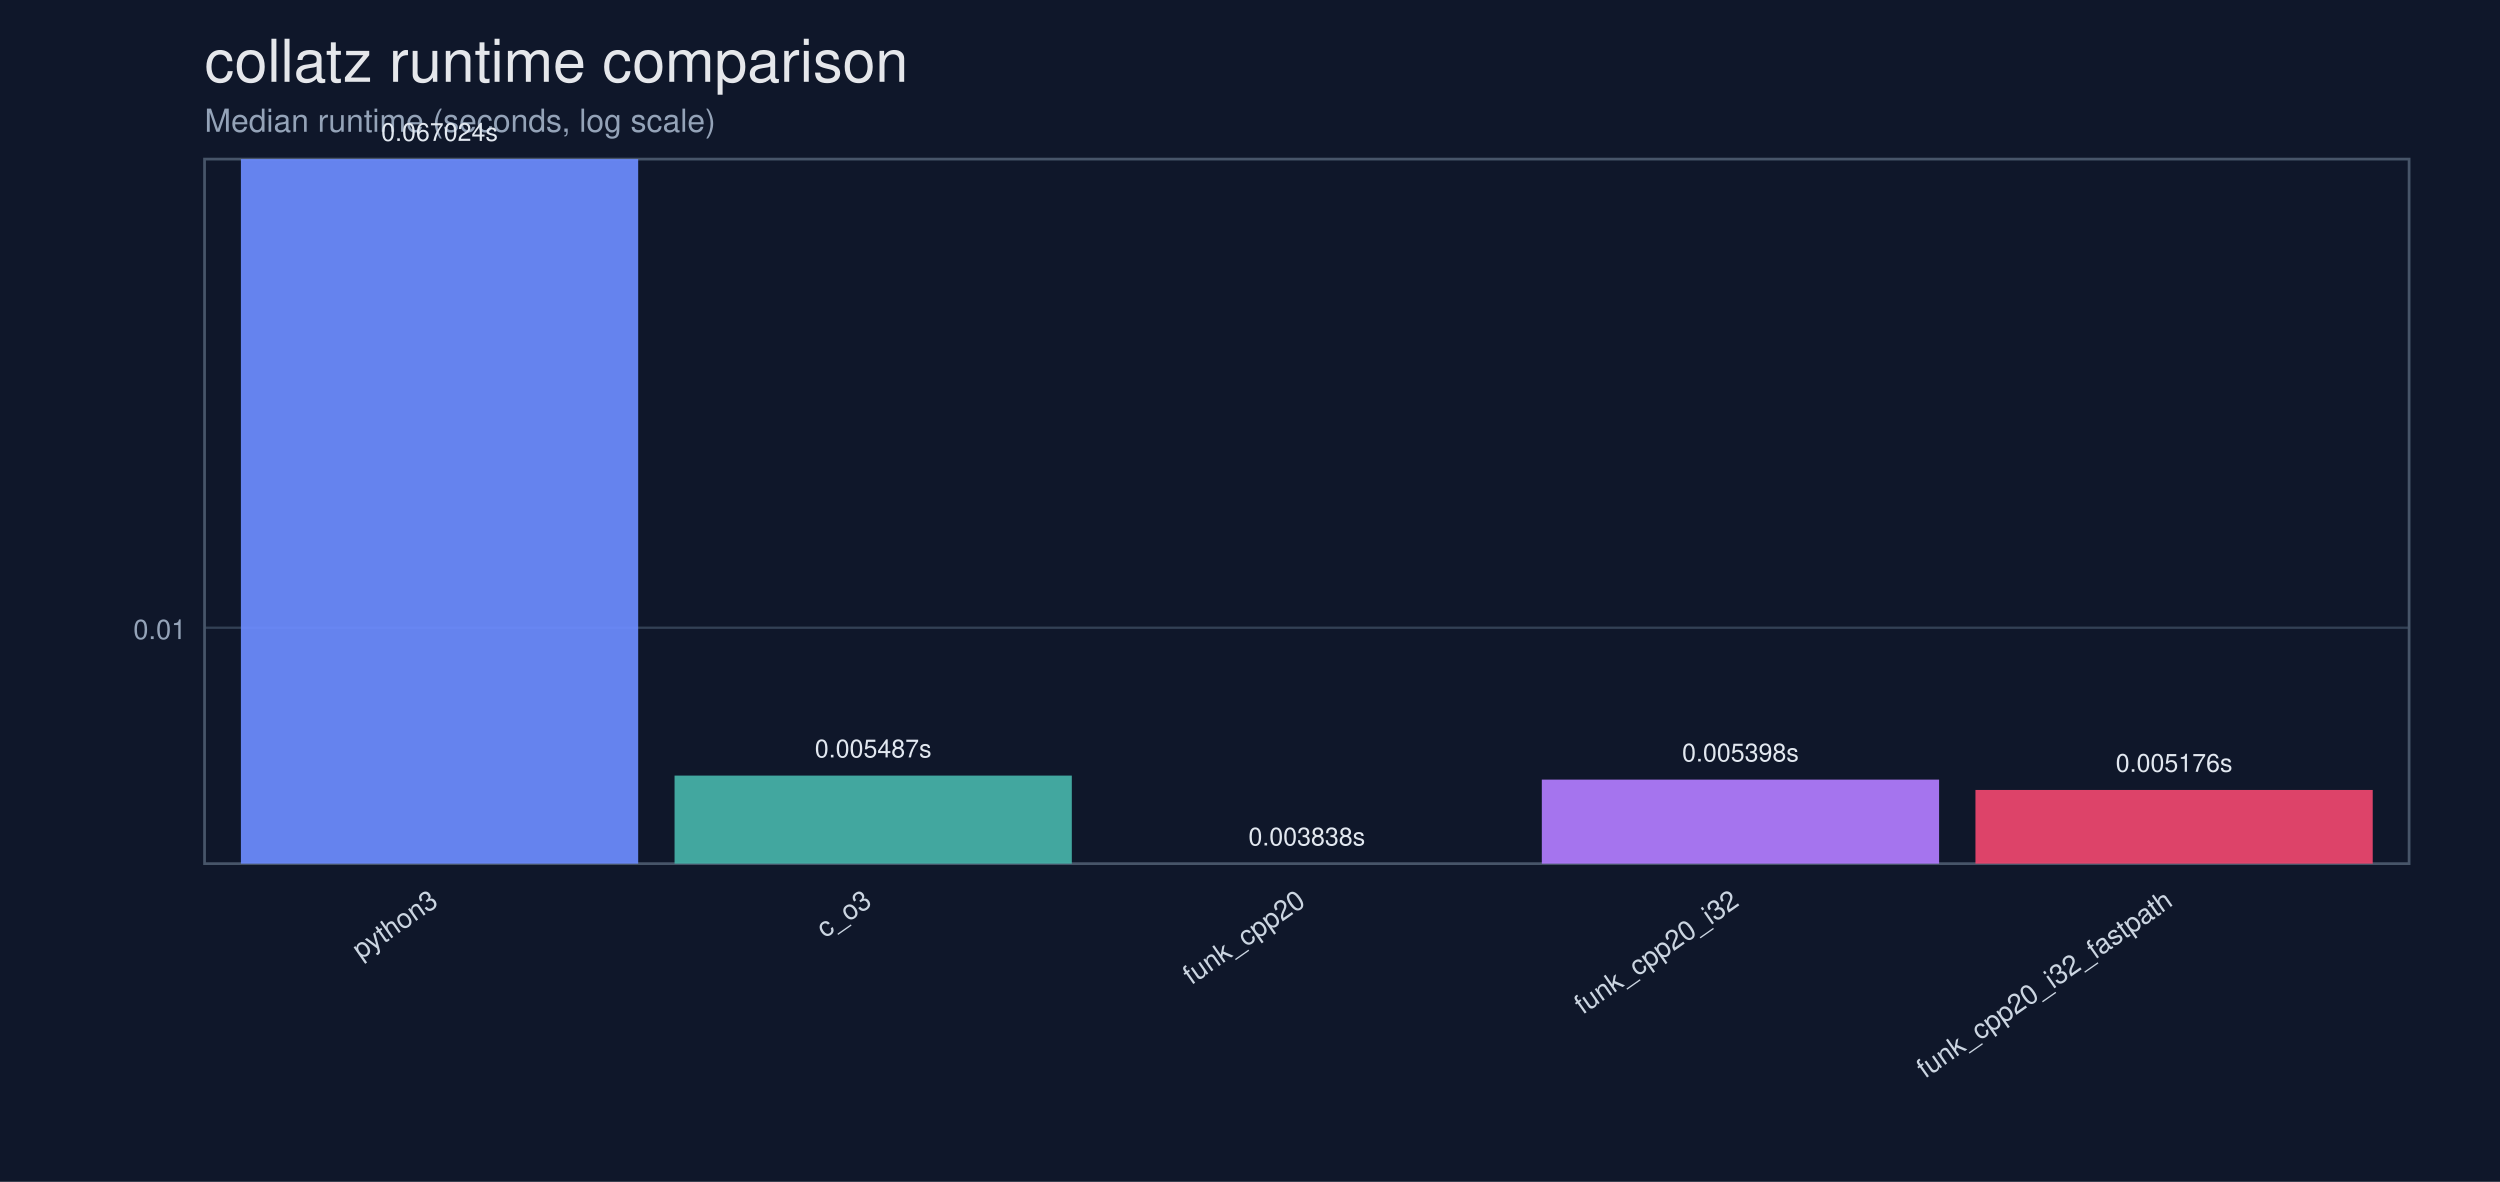
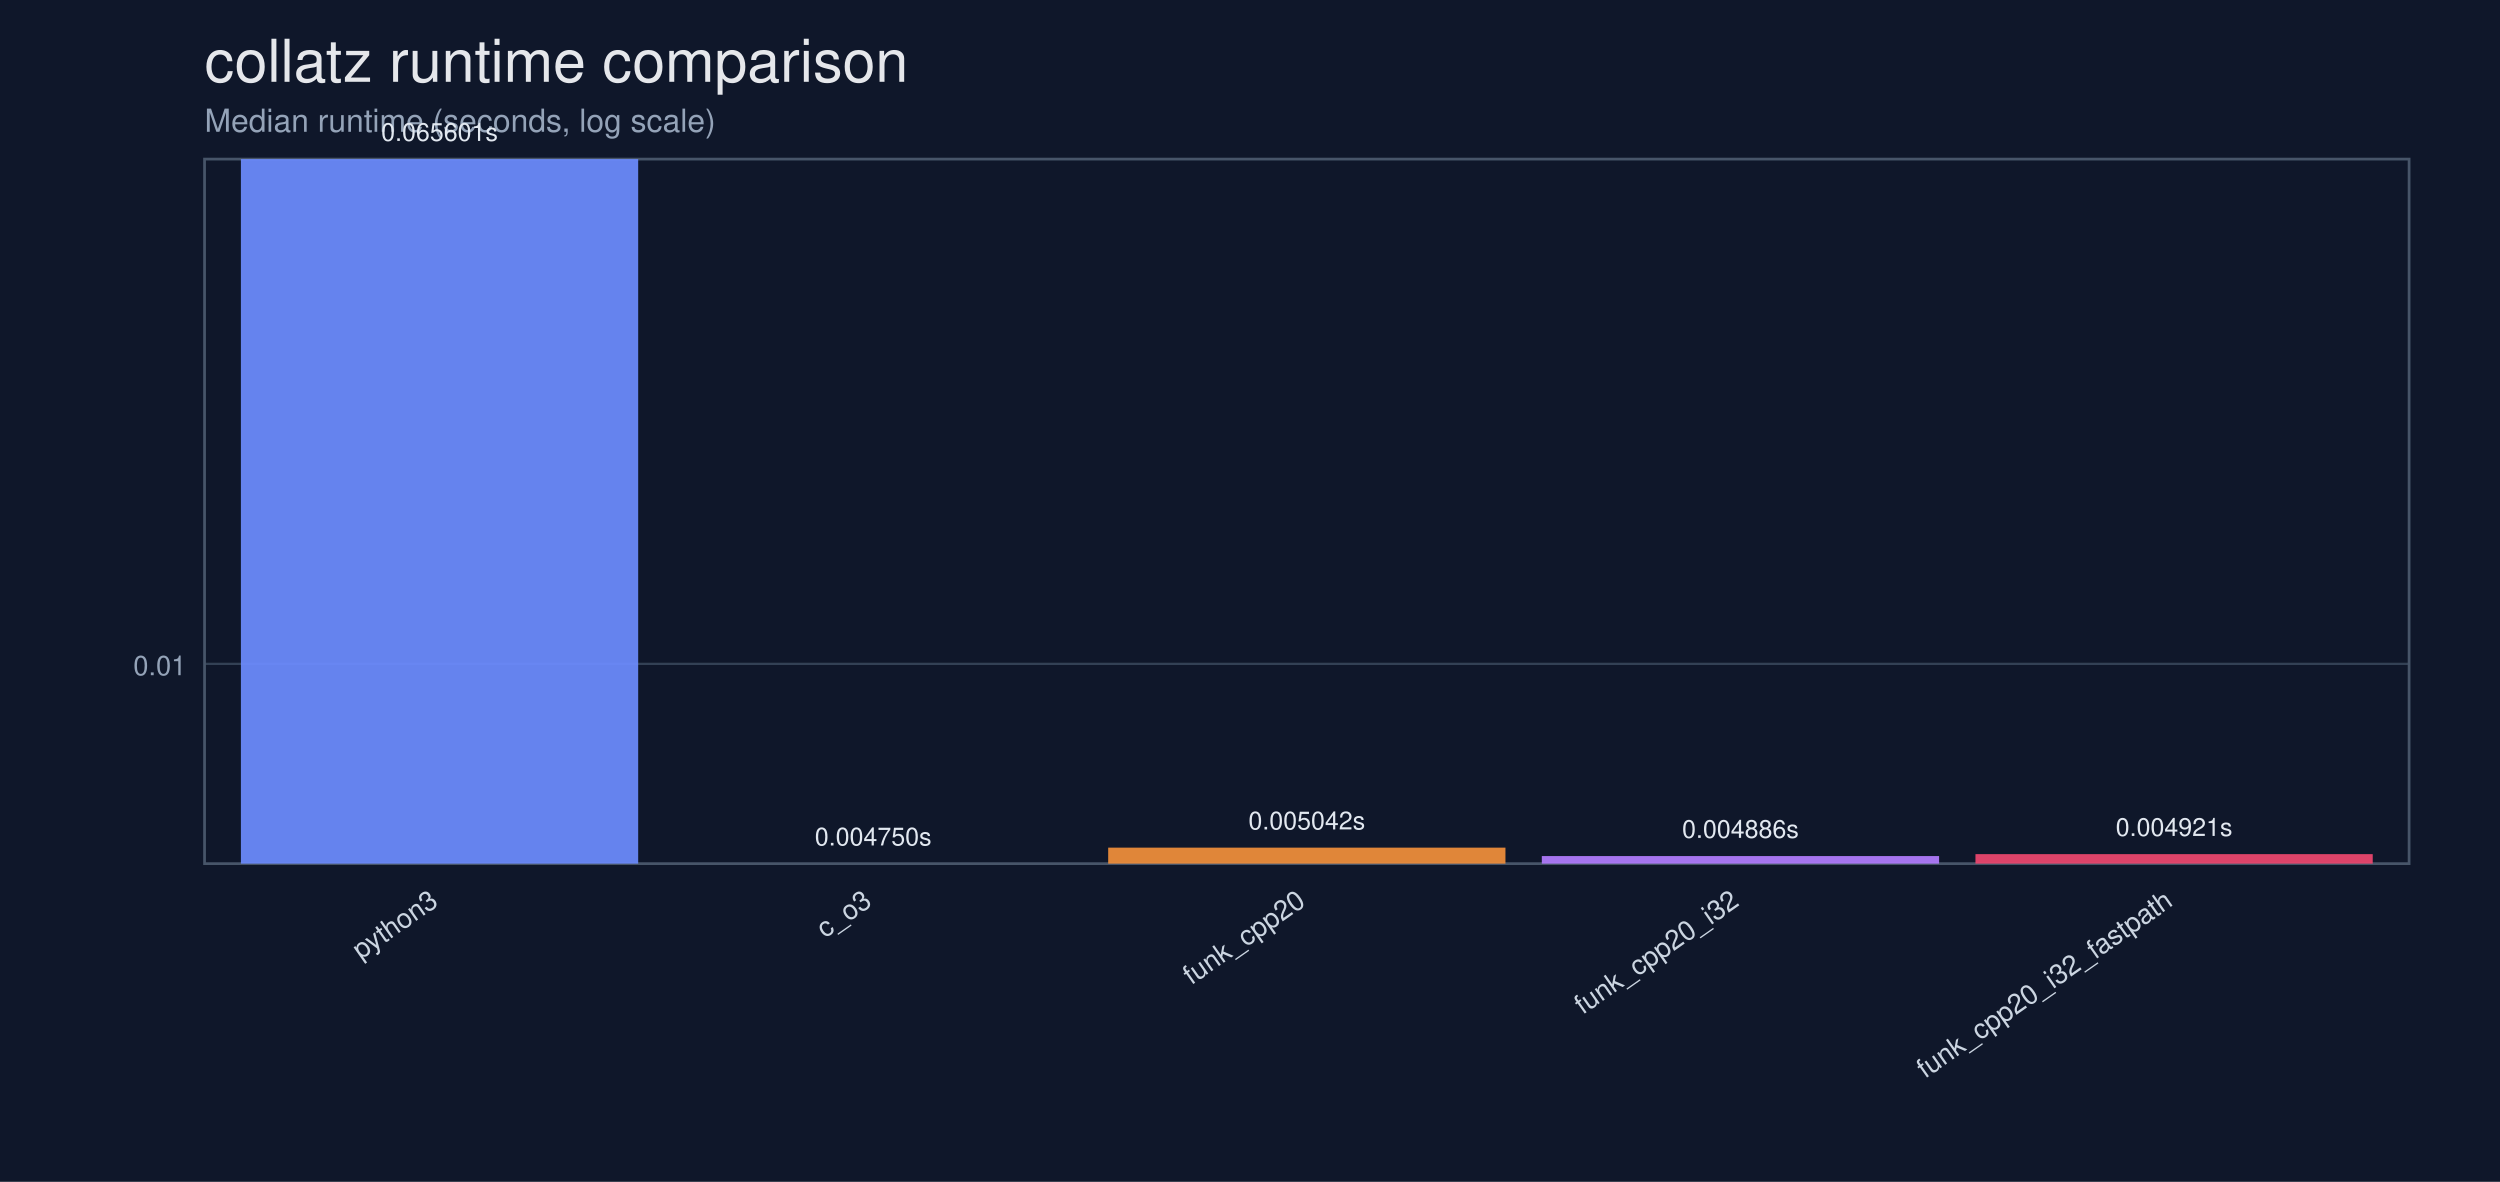
<svg xmlns="http://www.w3.org/2000/svg" width="1100" height="520" viewBox="0 0 1100 520">
  <rect width="100%" height="100%" fill="#0f172a" />
  <text x="90" y="36" fill="#e5e7eb" font-size="26" font-family="Helvetica, Arial">collatz runtime comparison</text>
  <text x="90" y="58" fill="#94a3b8" font-size="14" font-family="Helvetica, Arial">Median runtime (seconds, log scale)</text>
-   <line x1="90" y1="276.20" x2="1060" y2="276.20" stroke="#334155" stroke-width="1" />
-   <text x="82" y="281.20" text-anchor="end" fill="#94a3b8" font-size="12" font-family="Helvetica, Arial">0.01</text>
+   <line x1="90" y1="292.10" x2="1060" y2="292.10" stroke="#334155" stroke-width="1" />
+   <text x="82" y="297.10" text-anchor="end" fill="#94a3b8" font-size="12" font-family="Helvetica, Arial">0.01</text>
  <rect x="90" y="70" width="970" height="310" fill="none" stroke="#475569" stroke-width="1.2" />
  <rect x="106.00" y="70.00" width="174.80" height="310.00" fill="#6c8cff" opacity="0.92" />
-   <text x="193.40" y="62.00" text-anchor="middle" fill="#e2e8f0" font-size="11" font-family="Helvetica, Arial">0.067024s</text>
+   <text x="193.40" y="62.00" text-anchor="middle" fill="#e2e8f0" font-size="11" font-family="Helvetica, Arial">0.065601s</text>
  <text x="193.40" y="398.00" text-anchor="end" transform="rotate(-35 193.40,398.00)" fill="#cbd5e1" font-size="12" font-family="Helvetica, Arial">python3</text>
-   <rect x="296.80" y="341.26" width="174.80" height="38.74" fill="#46b3a9" opacity="0.92" />
-   <text x="384.20" y="333.26" text-anchor="middle" fill="#e2e8f0" font-size="11" font-family="Helvetica, Arial">0.005487s</text>
+   <rect x="296.80" y="380.00" width="174.80" height="0.00" fill="#46b3a9" opacity="0.92" />
+   <text x="384.20" y="372.00" text-anchor="middle" fill="#e2e8f0" font-size="11" font-family="Helvetica, Arial">0.004750s</text>
  <text x="384.20" y="398.00" text-anchor="end" transform="rotate(-35 384.20,398.00)" fill="#cbd5e1" font-size="12" font-family="Helvetica, Arial">c_o3</text>
-   <rect x="487.60" y="380.00" width="174.80" height="0.00" fill="#f28f3b" opacity="0.92" />
-   <text x="575.00" y="372.00" text-anchor="middle" fill="#e2e8f0" font-size="11" font-family="Helvetica, Arial">0.003838s</text>
+   <rect x="487.60" y="372.96" width="174.80" height="7.04" fill="#f28f3b" opacity="0.92" />
+   <text x="575.00" y="364.96" text-anchor="middle" fill="#e2e8f0" font-size="11" font-family="Helvetica, Arial">0.005042s</text>
  <text x="575.00" y="398.00" text-anchor="end" transform="rotate(-35 575.00,398.00)" fill="#cbd5e1" font-size="12" font-family="Helvetica, Arial">funk_cpp20</text>
-   <rect x="678.40" y="343.03" width="174.80" height="36.97" fill="#b27cff" opacity="0.92" />
-   <text x="765.80" y="335.03" text-anchor="middle" fill="#e2e8f0" font-size="11" font-family="Helvetica, Arial">0.005398s</text>
+   <rect x="678.40" y="376.67" width="174.80" height="3.33" fill="#b27cff" opacity="0.92" />
+   <text x="765.80" y="368.67" text-anchor="middle" fill="#e2e8f0" font-size="11" font-family="Helvetica, Arial">0.004886s</text>
  <text x="765.80" y="398.00" text-anchor="end" transform="rotate(-35 765.80,398.00)" fill="#cbd5e1" font-size="12" font-family="Helvetica, Arial">funk_cpp20_i32</text>
-   <rect x="869.20" y="347.58" width="174.80" height="32.42" fill="#ef476f" opacity="0.92" />
-   <text x="956.60" y="339.58" text-anchor="middle" fill="#e2e8f0" font-size="11" font-family="Helvetica, Arial">0.005176s</text>
+   <rect x="869.20" y="375.82" width="174.80" height="4.18" fill="#ef476f" opacity="0.92" />
+   <text x="956.60" y="367.82" text-anchor="middle" fill="#e2e8f0" font-size="11" font-family="Helvetica, Arial">0.004921s</text>
  <text x="956.60" y="398.00" text-anchor="end" transform="rotate(-35 956.60,398.00)" fill="#cbd5e1" font-size="12" font-family="Helvetica, Arial">funk_cpp20_i32_fastpath</text>
</svg>
